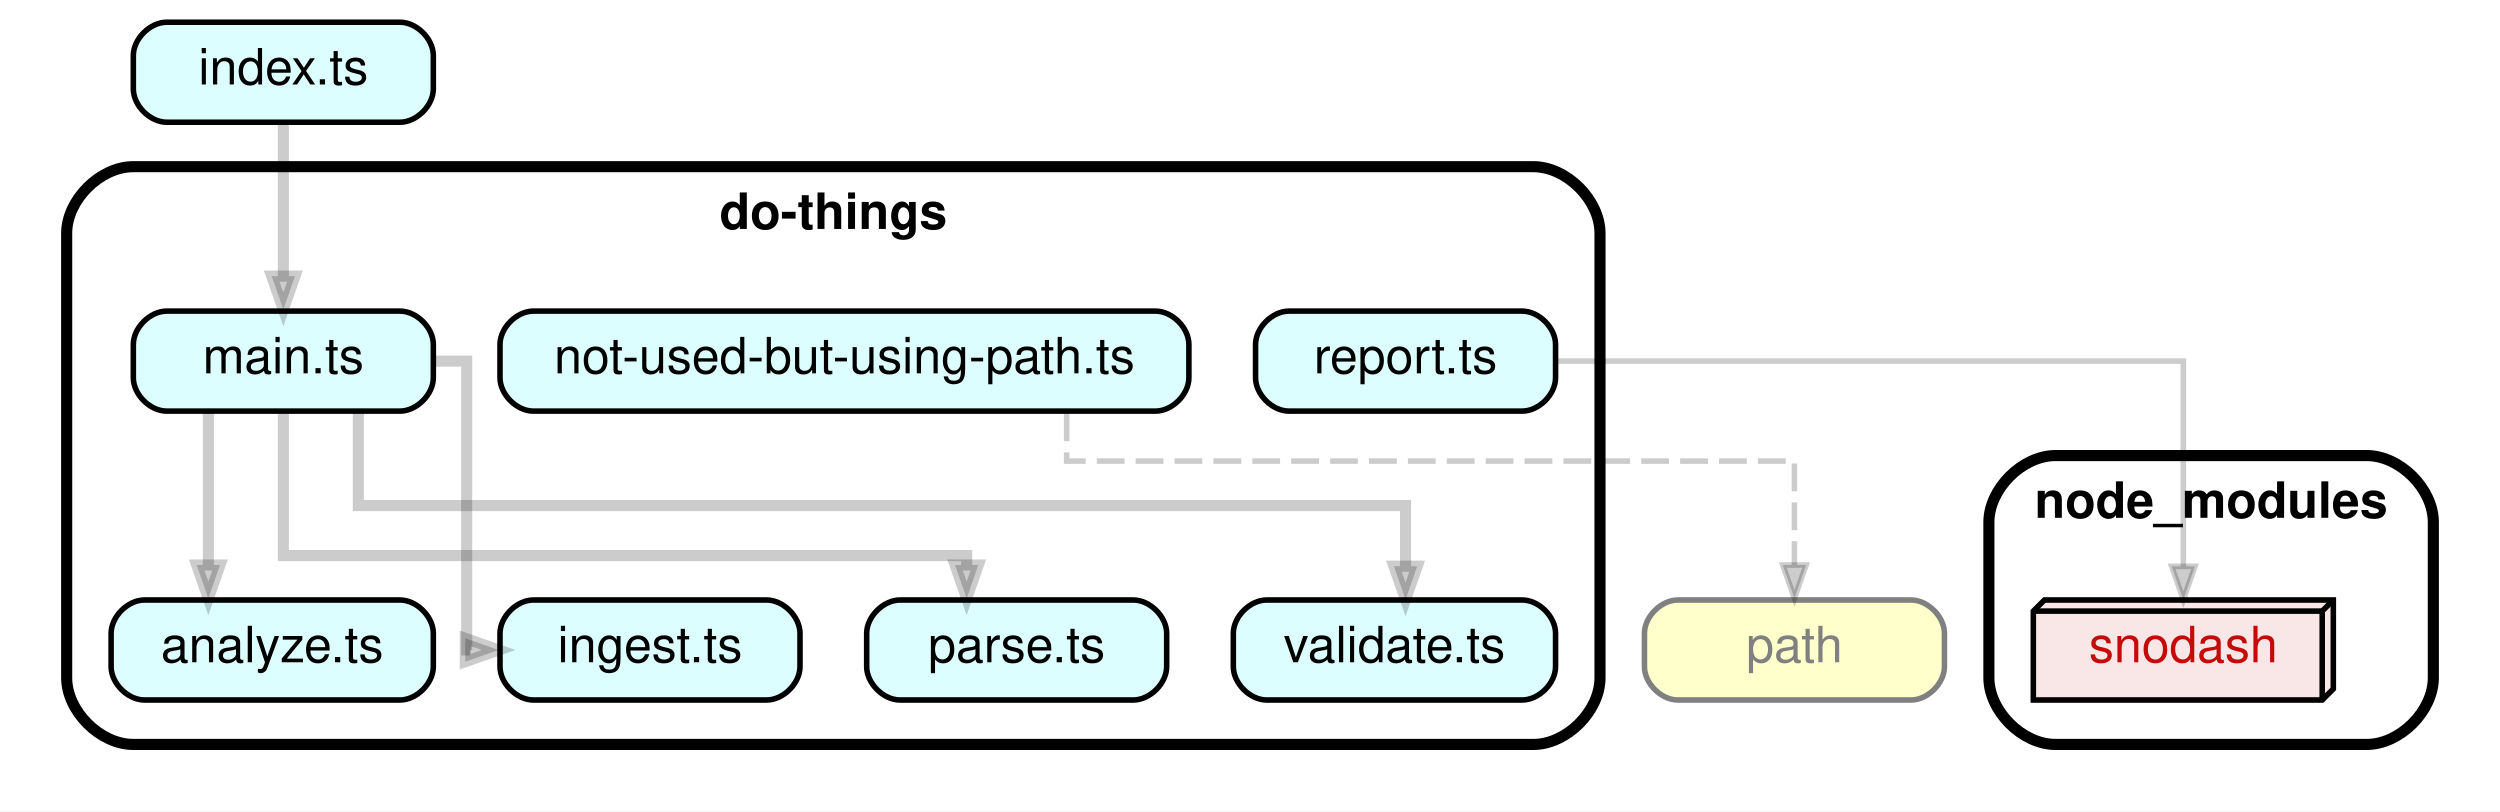
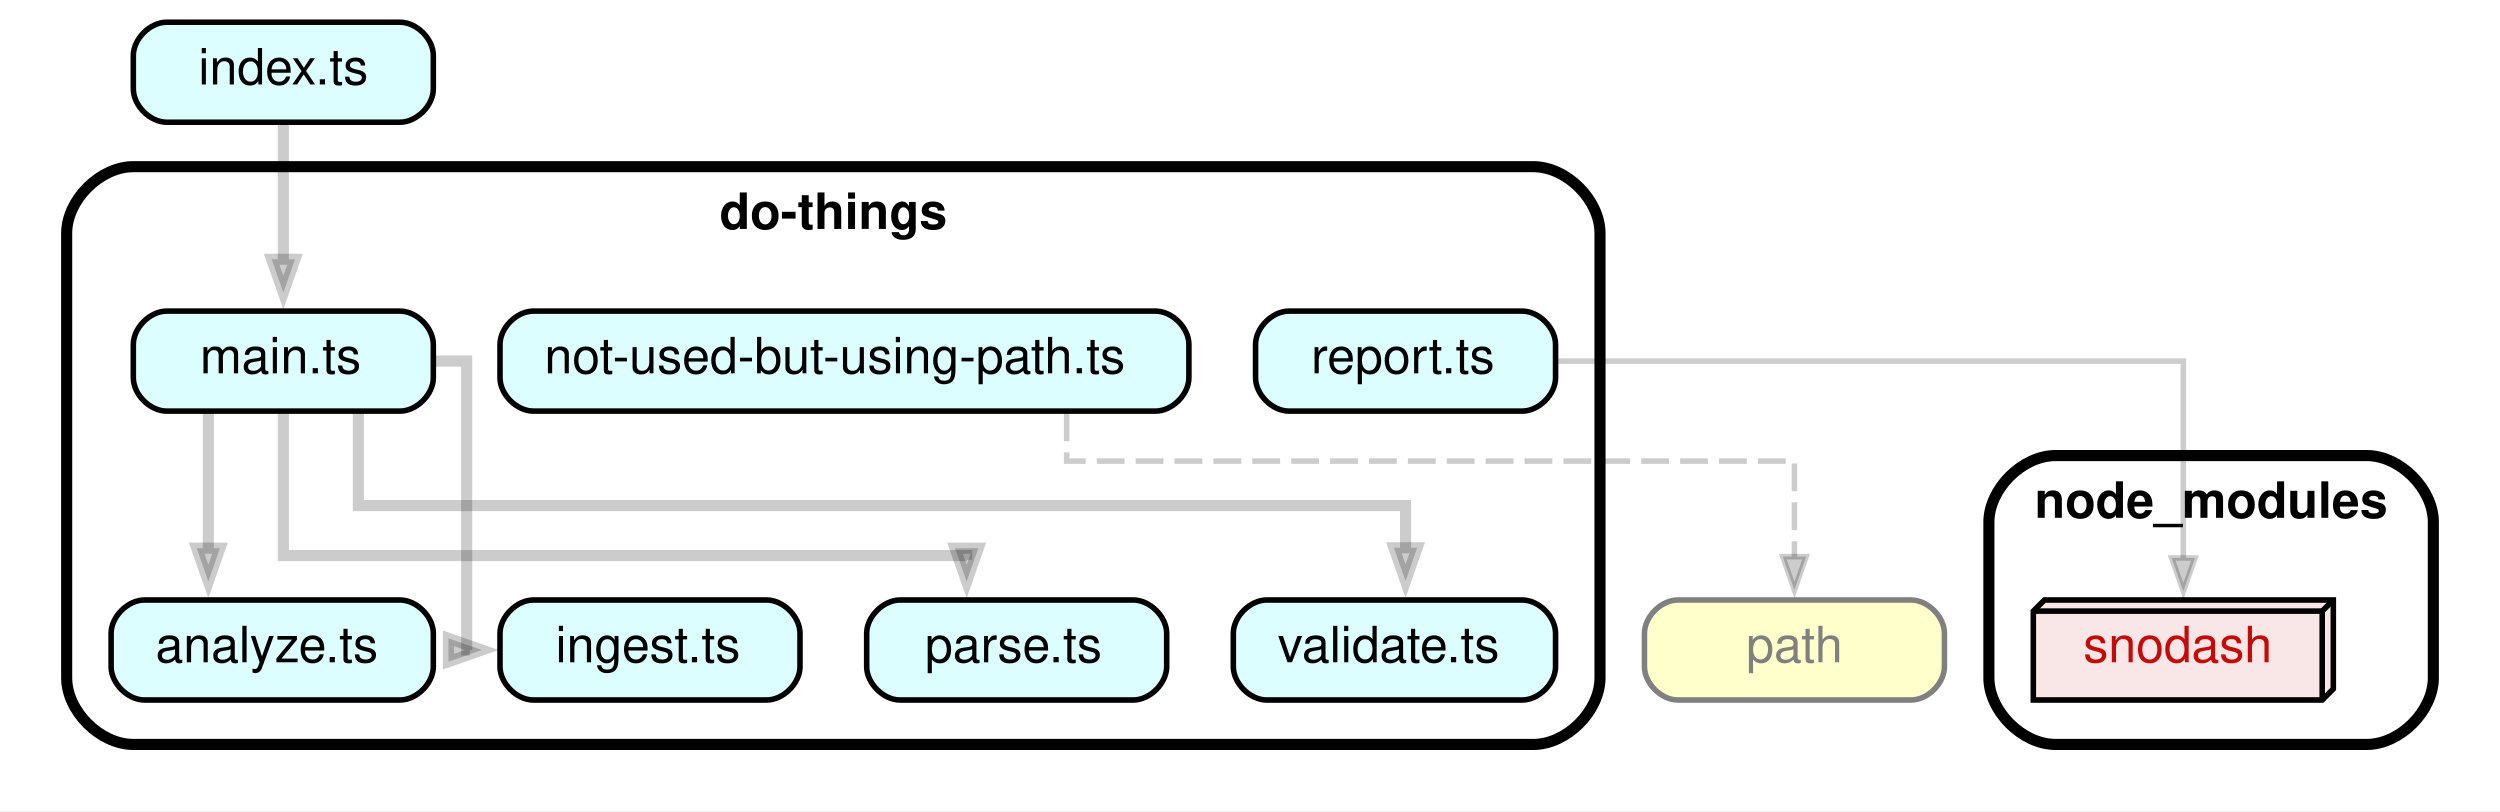
<svg xmlns="http://www.w3.org/2000/svg" xmlns:xlink="http://www.w3.org/1999/xlink" width="450pt" height="146pt" viewBox="0.00 0.00 450.00 146.00">
  <g id="graph0" class="graph" transform="scale(1 1) rotate(0) translate(4 142)">
-     <polygon fill="white" stroke="transparent" points="-4,4 -4,-142 446,-142 446,4 -4,4" />
+     <polygon fill="white" stroke="none" points="-4,4 -4,-142 446,-142 446,4 -4,4" />
+     <g id="clust1" class="cluster">
+       <path fill="#ffffff" stroke="black" stroke-width="2" d="M20,-8C20,-8 272,-8 272,-8 278,-8 284,-14 284,-20 284,-20 284,-100 284,-100 284,-106 278,-112 272,-112 272,-112 20,-112 20,-112 14,-112 8,-106 8,-100 8,-100 8,-20 8,-20 8,-14 14,-8 20,-8" />
+       <text text-anchor="middle" x="146" y="-100.8" font-family="Helvetica,sans-Serif" font-weight="bold" font-size="9.00">do-things</text>
+     </g>
    <g id="clust2" class="cluster">
      <path fill="#ffffff" stroke="black" stroke-width="2" d="M366,-8C366,-8 422,-8 422,-8 428,-8 434,-14 434,-20 434,-20 434,-48 434,-48 434,-54 428,-60 422,-60 422,-60 366,-60 366,-60 360,-60 354,-54 354,-48 354,-48 354,-20 354,-20 354,-14 360,-8 366,-8" />
      <text text-anchor="middle" x="394" y="-48.8" font-family="Helvetica,sans-Serif" font-weight="bold" font-size="9.00">node_modules</text>
-     </g>
-     <g id="clust1" class="cluster">
-       <path fill="#ffffff" stroke="black" stroke-width="2" d="M20,-8C20,-8 272,-8 272,-8 278,-8 284,-14 284,-20 284,-20 284,-100 284,-100 284,-106 278,-112 272,-112 272,-112 20,-112 20,-112 14,-112 8,-106 8,-100 8,-100 8,-20 8,-20 8,-14 14,-8 20,-8" />
-       <text text-anchor="middle" x="146" y="-100.8" font-family="Helvetica,sans-Serif" font-weight="bold" font-size="9.00">do-things</text>
    </g>
    <g id="node1" class="node">
      <g id="a_node1">
        <a xlink:href="do-things/analyze.ts" xlink:title="analyze.ts">
          <path fill="#ddfeff" stroke="black" d="M68,-34C68,-34 22,-34 22,-34 19,-34 16,-31 16,-28 16,-28 16,-22 16,-22 16,-19 19,-16 22,-16 22,-16 68,-16 68,-16 71,-16 74,-19 74,-22 74,-22 74,-28 74,-28 74,-31 71,-34 68,-34" />
-           <text text-anchor="middle" x="45" y="-22.8" font-family="Helvetica,sans-Serif" font-size="9.00">analyze.ts</text>
+           <text text-anchor="start" x="24" y="-22.8" font-family="Helvetica,sans-Serif" font-size="9.00">analyze.ts</text>
        </a>
      </g>
    </g>
    <g id="node2" class="node">
      <g id="a_node2">
        <a xlink:href="do-things/ingest.ts" xlink:title="ingest.ts">
          <path fill="#ddfeff" stroke="black" d="M134,-34C134,-34 92,-34 92,-34 89,-34 86,-31 86,-28 86,-28 86,-22 86,-22 86,-19 89,-16 92,-16 92,-16 134,-16 134,-16 137,-16 140,-19 140,-22 140,-22 140,-28 140,-28 140,-31 137,-34 134,-34" />
-           <text text-anchor="middle" x="113" y="-22.8" font-family="Helvetica,sans-Serif" font-size="9.00">ingest.ts</text>
+           <text text-anchor="start" x="96" y="-22.8" font-family="Helvetica,sans-Serif" font-size="9.00">ingest.ts</text>
        </a>
      </g>
    </g>
    <g id="node3" class="node">
      <g id="a_node3">
        <a xlink:href="do-things/main.ts" xlink:title="main.ts">
          <path fill="#ddfeff" stroke="black" d="M68,-86C68,-86 26,-86 26,-86 23,-86 20,-83 20,-80 20,-80 20,-74 20,-74 20,-71 23,-68 26,-68 26,-68 68,-68 68,-68 71,-68 74,-71 74,-74 74,-74 74,-80 74,-80 74,-83 71,-86 68,-86" />
-           <text text-anchor="middle" x="47" y="-74.8" font-family="Helvetica,sans-Serif" font-size="9.00">main.ts</text>
+           <text text-anchor="start" x="32" y="-74.8" font-family="Helvetica,sans-Serif" font-size="9.00">main.ts</text>
        </a>
      </g>
    </g>
    <g id="edge1" class="edge">
-       <path fill="none" stroke="#000000" stroke-width="2" stroke-opacity="0.2" d="M33.5,-67.94C33.5,-67.94 33.5,-40.3 33.5,-40.3" />
-       <polygon fill="#000000" fill-opacity="0.2" stroke="#000000" stroke-width="2" stroke-opacity="0.2" points="35.6,-40.3 33.5,-34.3 31.4,-40.3 35.6,-40.3" />
+       <path fill="none" stroke="#000000" stroke-width="2" stroke-opacity="0.2" d="M33.5,-67.94C33.5,-67.94 33.5,-43.33 33.5,-43.33" />
+       <polygon fill="#000000" fill-opacity="0.2" stroke="#000000" stroke-width="2" stroke-opacity="0.2" points="35.6,-43.33 33.5,-37.33 31.4,-43.33 35.6,-43.33" />
    </g>
    <g id="edge2" class="edge">
      <path fill="none" stroke="#000000" stroke-width="2" stroke-opacity="0.2" d="M74.25,-77C77.67,-77 80,-77 80,-77 80,-77 80,-25 80,-25 80,-25 80.57,-25 80.57,-25" />
-       <polygon fill="#000000" fill-opacity="0.2" stroke="#000000" stroke-width="2" stroke-opacity="0.2" points="79.75,-27.1 85.75,-25 79.75,-22.9 79.75,-27.1" />
+       <polygon fill="#000000" fill-opacity="0.2" stroke="#000000" stroke-width="2" stroke-opacity="0.2" points="76.72,-27.1 82.72,-25 76.72,-22.9 76.72,-27.1" />
    </g>
    <g id="node4" class="node">
      <g id="a_node4">
        <a xlink:href="do-things/parse.ts" xlink:title="parse.ts">
          <path fill="#ddfeff" stroke="black" d="M200,-34C200,-34 158,-34 158,-34 155,-34 152,-31 152,-28 152,-28 152,-22 152,-22 152,-19 155,-16 158,-16 158,-16 200,-16 200,-16 203,-16 206,-19 206,-22 206,-22 206,-28 206,-28 206,-31 203,-34 200,-34" />
-           <text text-anchor="middle" x="179" y="-22.8" font-family="Helvetica,sans-Serif" font-size="9.00">parse.ts</text>
+           <text text-anchor="start" x="162.5" y="-22.8" font-family="Helvetica,sans-Serif" font-size="9.00">parse.ts</text>
        </a>
      </g>
    </g>
    <g id="edge3" class="edge">
-       <path fill="none" stroke="#000000" stroke-width="2" stroke-opacity="0.2" d="M47,-67.8C47,-57.43 47,-42 47,-42 47,-42 170,-42 170,-42 170,-42 170,-40.3 170,-40.3" />
-       <polygon fill="#000000" fill-opacity="0.2" stroke="#000000" stroke-width="2" stroke-opacity="0.2" points="172.1,-40.3 170,-34.3 167.9,-40.3 172.1,-40.3" />
+       <path fill="none" stroke="#000000" stroke-width="2" stroke-opacity="0.2" d="M47,-67.8C47,-57.43 47,-42 47,-42 47,-42 170,-42 170,-42 170,-42 170,-41.23 170,-41.23" />
+       <polygon fill="#000000" fill-opacity="0.2" stroke="#000000" stroke-width="2" stroke-opacity="0.2" points="172.1,-43.32 170,-37.32 167.9,-43.32 172.1,-43.32" />
    </g>
    <g id="node5" class="node">
      <g id="a_node5">
        <a xlink:href="do-things/validate.ts" xlink:title="validate.ts">
          <path fill="#ddfeff" stroke="black" d="M270,-34C270,-34 224,-34 224,-34 221,-34 218,-31 218,-28 218,-28 218,-22 218,-22 218,-19 221,-16 224,-16 224,-16 270,-16 270,-16 273,-16 276,-19 276,-22 276,-22 276,-28 276,-28 276,-31 273,-34 270,-34" />
-           <text text-anchor="middle" x="247" y="-22.8" font-family="Helvetica,sans-Serif" font-size="9.00">validate.ts</text>
+           <text text-anchor="start" x="226" y="-22.8" font-family="Helvetica,sans-Serif" font-size="9.00">validate.ts</text>
        </a>
      </g>
    </g>
    <g id="edge4" class="edge">
-       <path fill="none" stroke="#000000" stroke-width="2" stroke-opacity="0.2" d="M60.5,-67.91C60.5,-60.41 60.5,-51 60.5,-51 60.5,-51 249,-51 249,-51 249,-51 249,-40.09 249,-40.09" />
-       <polygon fill="#000000" fill-opacity="0.2" stroke="#000000" stroke-width="2" stroke-opacity="0.2" points="251.1,-40.09 249,-34.09 246.9,-40.09 251.1,-40.09" />
+       <path fill="none" stroke="#000000" stroke-width="2" stroke-opacity="0.2" d="M60.5,-67.61C60.5,-60.17 60.5,-51 60.5,-51 60.5,-51 249,-51 249,-51 249,-51 249,-43.41 249,-43.41" />
+       <polygon fill="#000000" fill-opacity="0.2" stroke="#000000" stroke-width="2" stroke-opacity="0.2" points="251.1,-43.41 249,-37.41 246.9,-43.41 251.1,-43.41" />
    </g>
    <g id="node6" class="node">
      <g id="a_node6">
        <a xlink:href="do-things/not-used-but-using-path.ts" xlink:title="not-used-but-using-path.ts">
          <path fill="#ddfeff" stroke="black" d="M204,-86C204,-86 92,-86 92,-86 89,-86 86,-83 86,-80 86,-80 86,-74 86,-74 86,-71 89,-68 92,-68 92,-68 204,-68 204,-68 207,-68 210,-71 210,-74 210,-74 210,-80 210,-80 210,-83 207,-86 204,-86" />
-           <text text-anchor="middle" x="148" y="-74.8" font-family="Helvetica,sans-Serif" font-size="9.00">not-used-but-using-path.ts</text>
+           <text text-anchor="start" x="94" y="-74.8" font-family="Helvetica,sans-Serif" font-size="9.00">not-used-but-using-path.ts</text>
        </a>
      </g>
    </g>
    <g id="node7" class="node">
-       <path fill="#ffffcc" stroke="grey" d="M340,-34C340,-34 298,-34 298,-34 295,-34 292,-31 292,-28 292,-28 292,-22 292,-22 292,-19 295,-16 298,-16 298,-16 340,-16 340,-16 343,-16 346,-19 346,-22 346,-22 346,-28 346,-28 346,-31 343,-34 340,-34" />
-       <text text-anchor="middle" x="319" y="-22.8" font-family="Helvetica,sans-Serif" font-size="9.00" fill="grey">path</text>
+       <g id="a_node7">
+         <a xlink:title="path">
+           <path fill="#ffffcc" stroke="grey" d="M340,-34C340,-34 298,-34 298,-34 295,-34 292,-31 292,-28 292,-28 292,-22 292,-22 292,-19 295,-16 298,-16 298,-16 340,-16 340,-16 343,-16 346,-19 346,-22 346,-22 346,-28 346,-28 346,-31 343,-34 340,-34" />
+           <text text-anchor="middle" x="319" y="-22.8" font-family="Helvetica,sans-Serif" font-size="9.00" fill="grey">path</text>
+         </a>
+       </g>
    </g>
    <g id="edge5" class="edge">
-       <path fill="none" stroke="#000000" stroke-dasharray="5,2" stroke-opacity="0.2" d="M188,-67.58C188,-63.22 188,-59 188,-59 188,-59 319,-59 319,-59 319,-59 319,-40.29 319,-40.29" />
-       <polygon fill="#000000" fill-opacity="0.2" stroke="#000000" stroke-opacity="0.2" points="321.1,-40.29 319,-34.29 316.9,-40.29 321.1,-40.29" />
+       <path fill="none" stroke="#000000" stroke-dasharray="5,2" stroke-opacity="0.2" d="M188,-67.58C188,-63.22 188,-59 188,-59 188,-59 319,-59 319,-59 319,-59 319,-41.8 319,-41.8" />
+       <polygon fill="#000000" fill-opacity="0.2" stroke="#000000" stroke-opacity="0.2" points="321.1,-41.8 319,-35.8 316.9,-41.8 321.1,-41.8" />
    </g>
    <g id="node8" class="node">
      <g id="a_node8">
        <a xlink:href="do-things/report.ts" xlink:title="report.ts">
          <path fill="#ddfeff" stroke="black" d="M270,-86C270,-86 228,-86 228,-86 225,-86 222,-83 222,-80 222,-80 222,-74 222,-74 222,-71 225,-68 228,-68 228,-68 270,-68 270,-68 273,-68 276,-71 276,-74 276,-74 276,-80 276,-80 276,-83 273,-86 270,-86" />
-           <text text-anchor="middle" x="249" y="-74.8" font-family="Helvetica,sans-Serif" font-size="9.00">report.ts</text>
+           <text text-anchor="start" x="232" y="-74.8" font-family="Helvetica,sans-Serif" font-size="9.00">report.ts</text>
        </a>
      </g>
    </g>
    <g id="node9" class="node">
      <g id="a_node9">
        <a xlink:href="node_modules/snodash" xlink:title="snodash">
          <polygon fill="#c40b0a" fill-opacity="0.102" stroke="black" points="416,-34 364,-34 362,-32 362,-16 414,-16 416,-18 416,-34" />
-           <polyline fill="none" stroke="black" points="414,-32 362,-32 " />
-           <polyline fill="none" stroke="black" points="414,-32 414,-16 " />
-           <polyline fill="none" stroke="black" points="414,-32 416,-34 " />
-           <text text-anchor="middle" x="389" y="-22.8" font-family="Helvetica,sans-Serif" font-size="9.00" fill="#c40b0a">snodash</text>
+           <polyline fill="none" stroke="black" points="414,-32 362,-32" />
+           <polyline fill="none" stroke="black" points="414,-32 414,-16" />
+           <polyline fill="none" stroke="black" points="414,-32 416,-34" />
+           <text text-anchor="start" x="371" y="-22.8" font-family="Helvetica,sans-Serif" font-size="9.00" fill="#c40b0a">snodash</text>
        </a>
      </g>
    </g>
    <g id="edge6" class="edge">
-       <path fill="none" stroke="#000000" stroke-opacity="0.2" d="M276.33,-77C317.07,-77 389,-77 389,-77 389,-77 389,-40.06 389,-40.06" />
-       <polygon fill="#000000" fill-opacity="0.2" stroke="#000000" stroke-opacity="0.2" points="391.1,-40.06 389,-34.06 386.9,-40.06 391.1,-40.06" />
+       <path fill="none" stroke="#000000" stroke-opacity="0.2" d="M276.33,-77C317.07,-77 389,-77 389,-77 389,-77 389,-41.57 389,-41.57" />
+       <polygon fill="#000000" fill-opacity="0.2" stroke="#000000" stroke-opacity="0.2" points="391.1,-41.57 389,-35.57 386.9,-41.57 391.1,-41.57" />
    </g>
    <g id="node10" class="node">
      <g id="a_node10">
        <a xlink:href="index.ts" xlink:title="index.ts">
          <path fill="#ddfeff" stroke="black" d="M68,-138C68,-138 26,-138 26,-138 23,-138 20,-135 20,-132 20,-132 20,-126 20,-126 20,-123 23,-120 26,-120 26,-120 68,-120 68,-120 71,-120 74,-123 74,-126 74,-126 74,-132 74,-132 74,-135 71,-138 68,-138" />
          <text text-anchor="middle" x="47" y="-126.8" font-family="Helvetica,sans-Serif" font-size="9.00">index.ts</text>
        </a>
      </g>
    </g>
    <g id="edge7" class="edge">
-       <path fill="none" stroke="#000000" stroke-width="2" stroke-opacity="0.2" d="M47,-119.94C47,-119.94 47,-92.3 47,-92.3" />
-       <polygon fill="#000000" fill-opacity="0.2" stroke="#000000" stroke-width="2" stroke-opacity="0.2" points="49.1,-92.3 47,-86.3 44.9,-92.3 49.1,-92.3" />
+       <path fill="none" stroke="#000000" stroke-width="2" stroke-opacity="0.2" d="M47,-119.94C47,-119.94 47,-95.33 47,-95.33" />
+       <polygon fill="#000000" fill-opacity="0.2" stroke="#000000" stroke-width="2" stroke-opacity="0.2" points="49.1,-95.33 47,-89.33 44.9,-95.33 49.1,-95.33" />
    </g>
  </g>
</svg>
